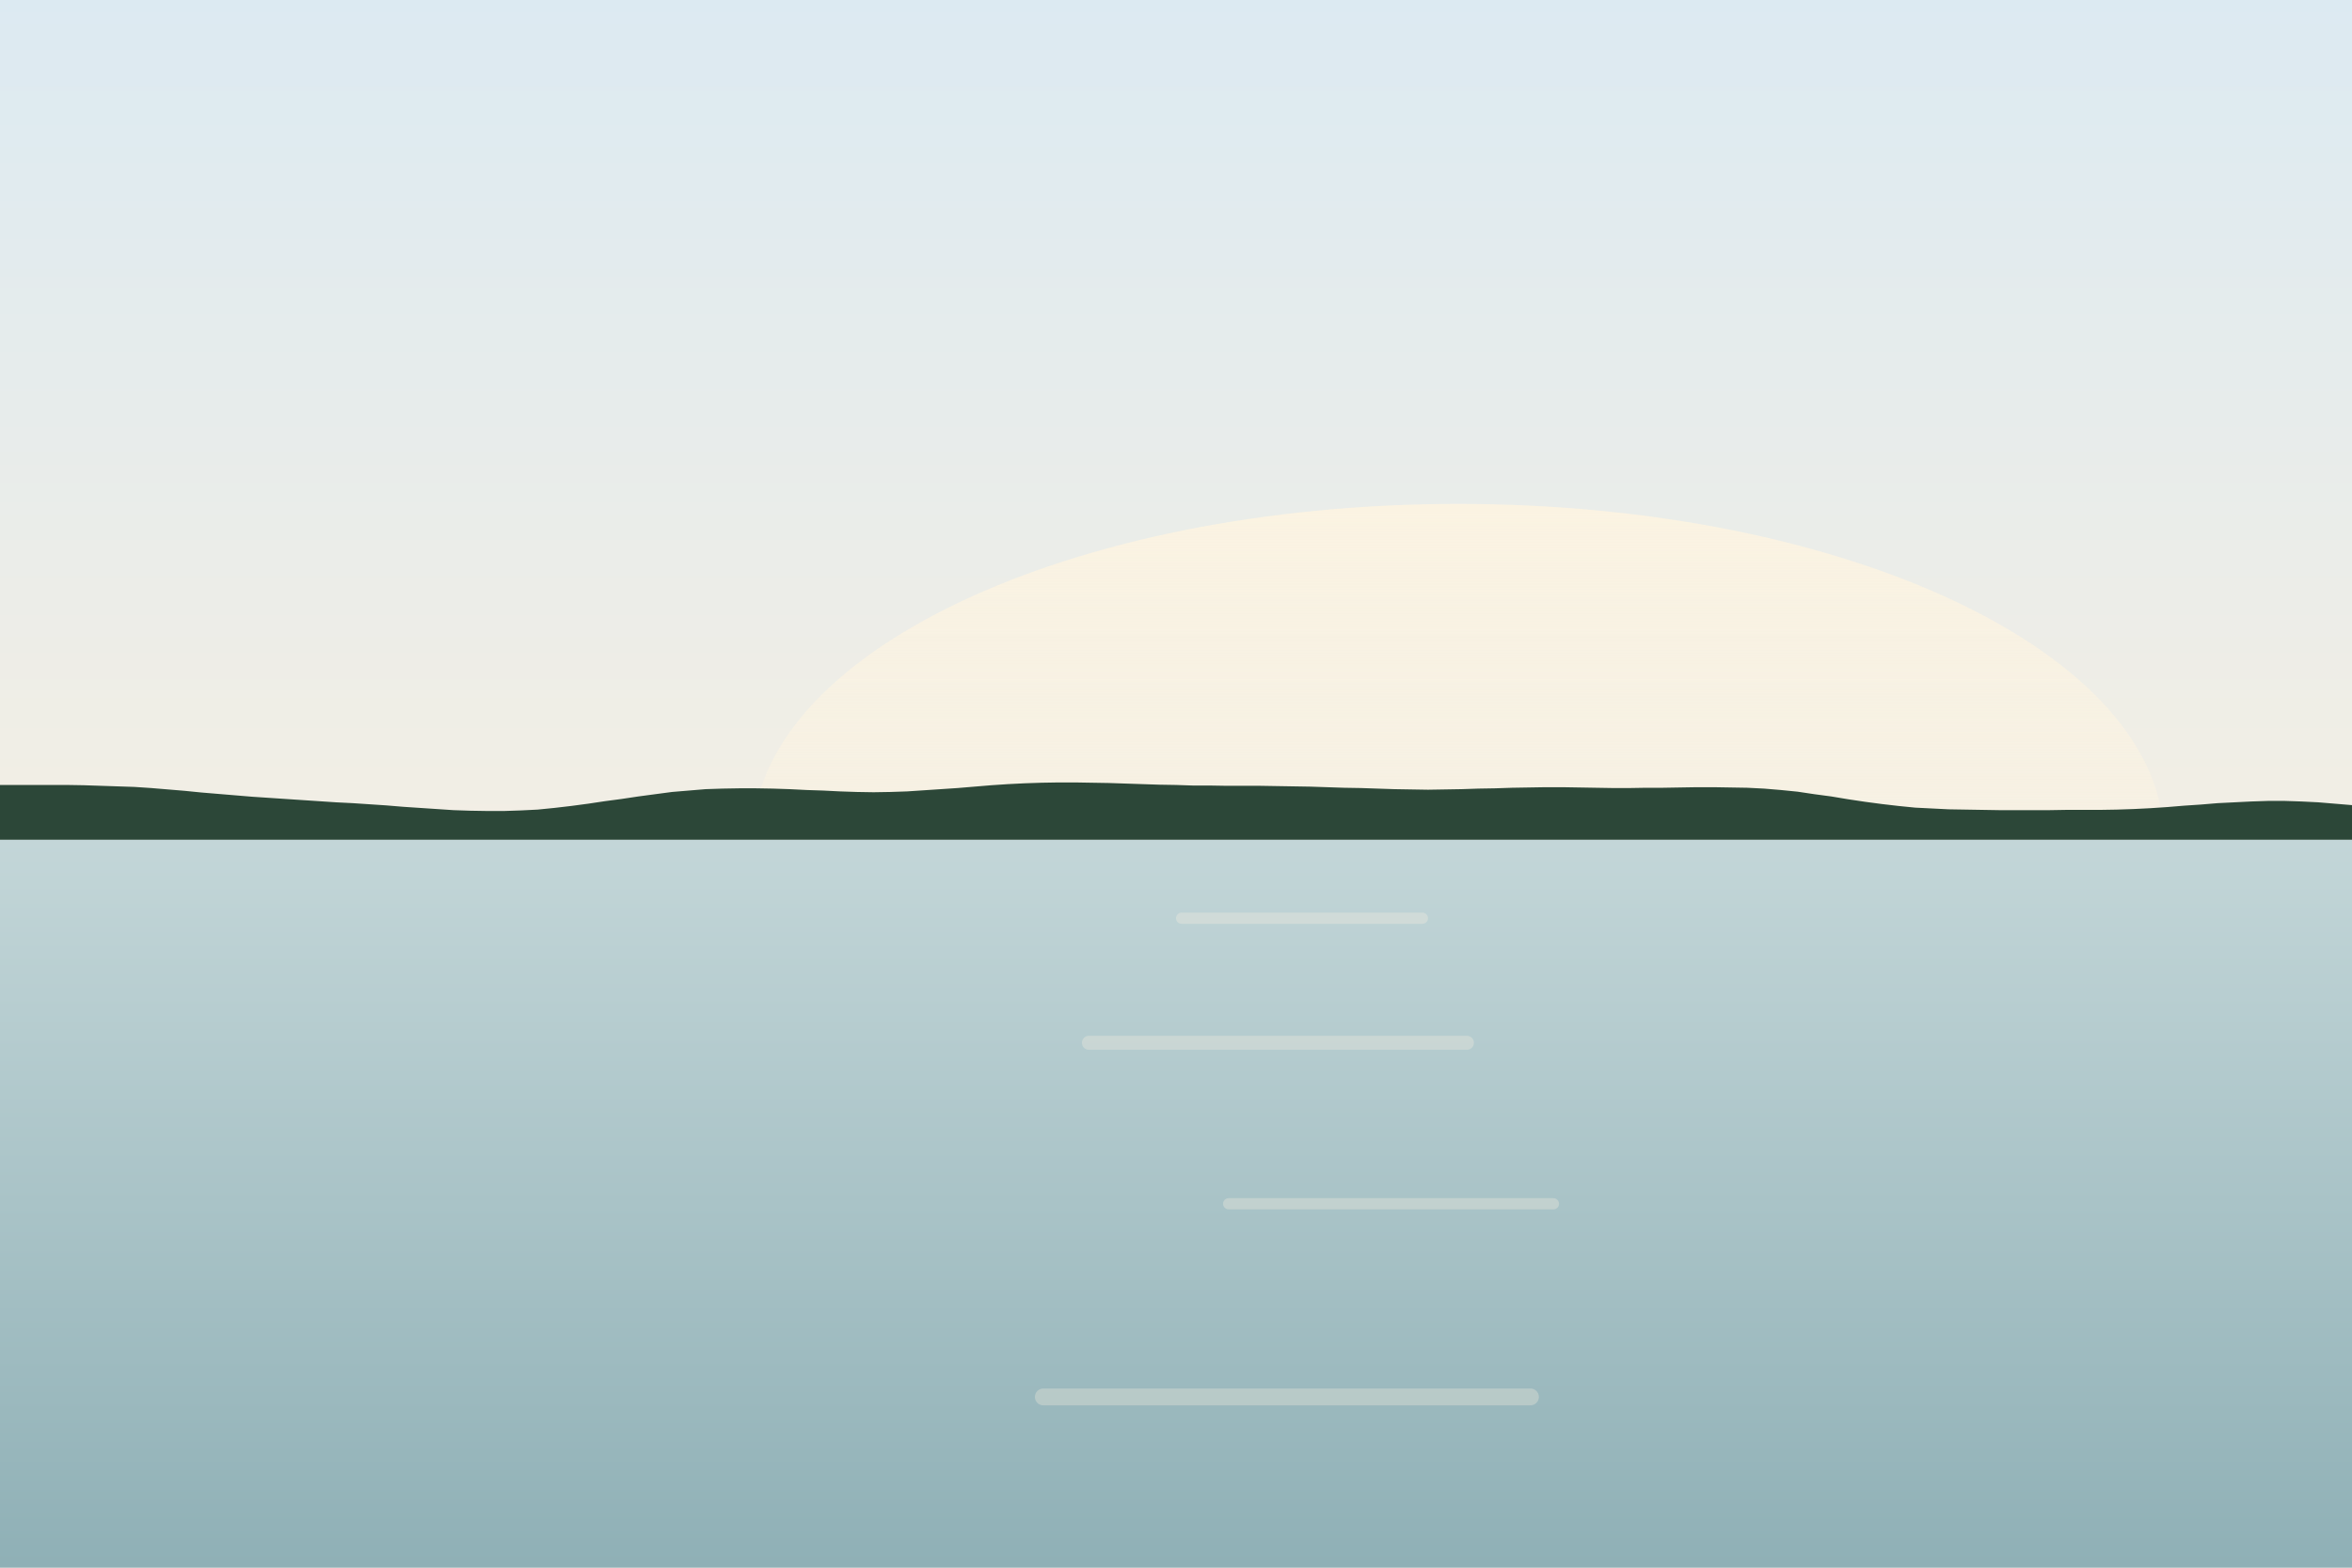
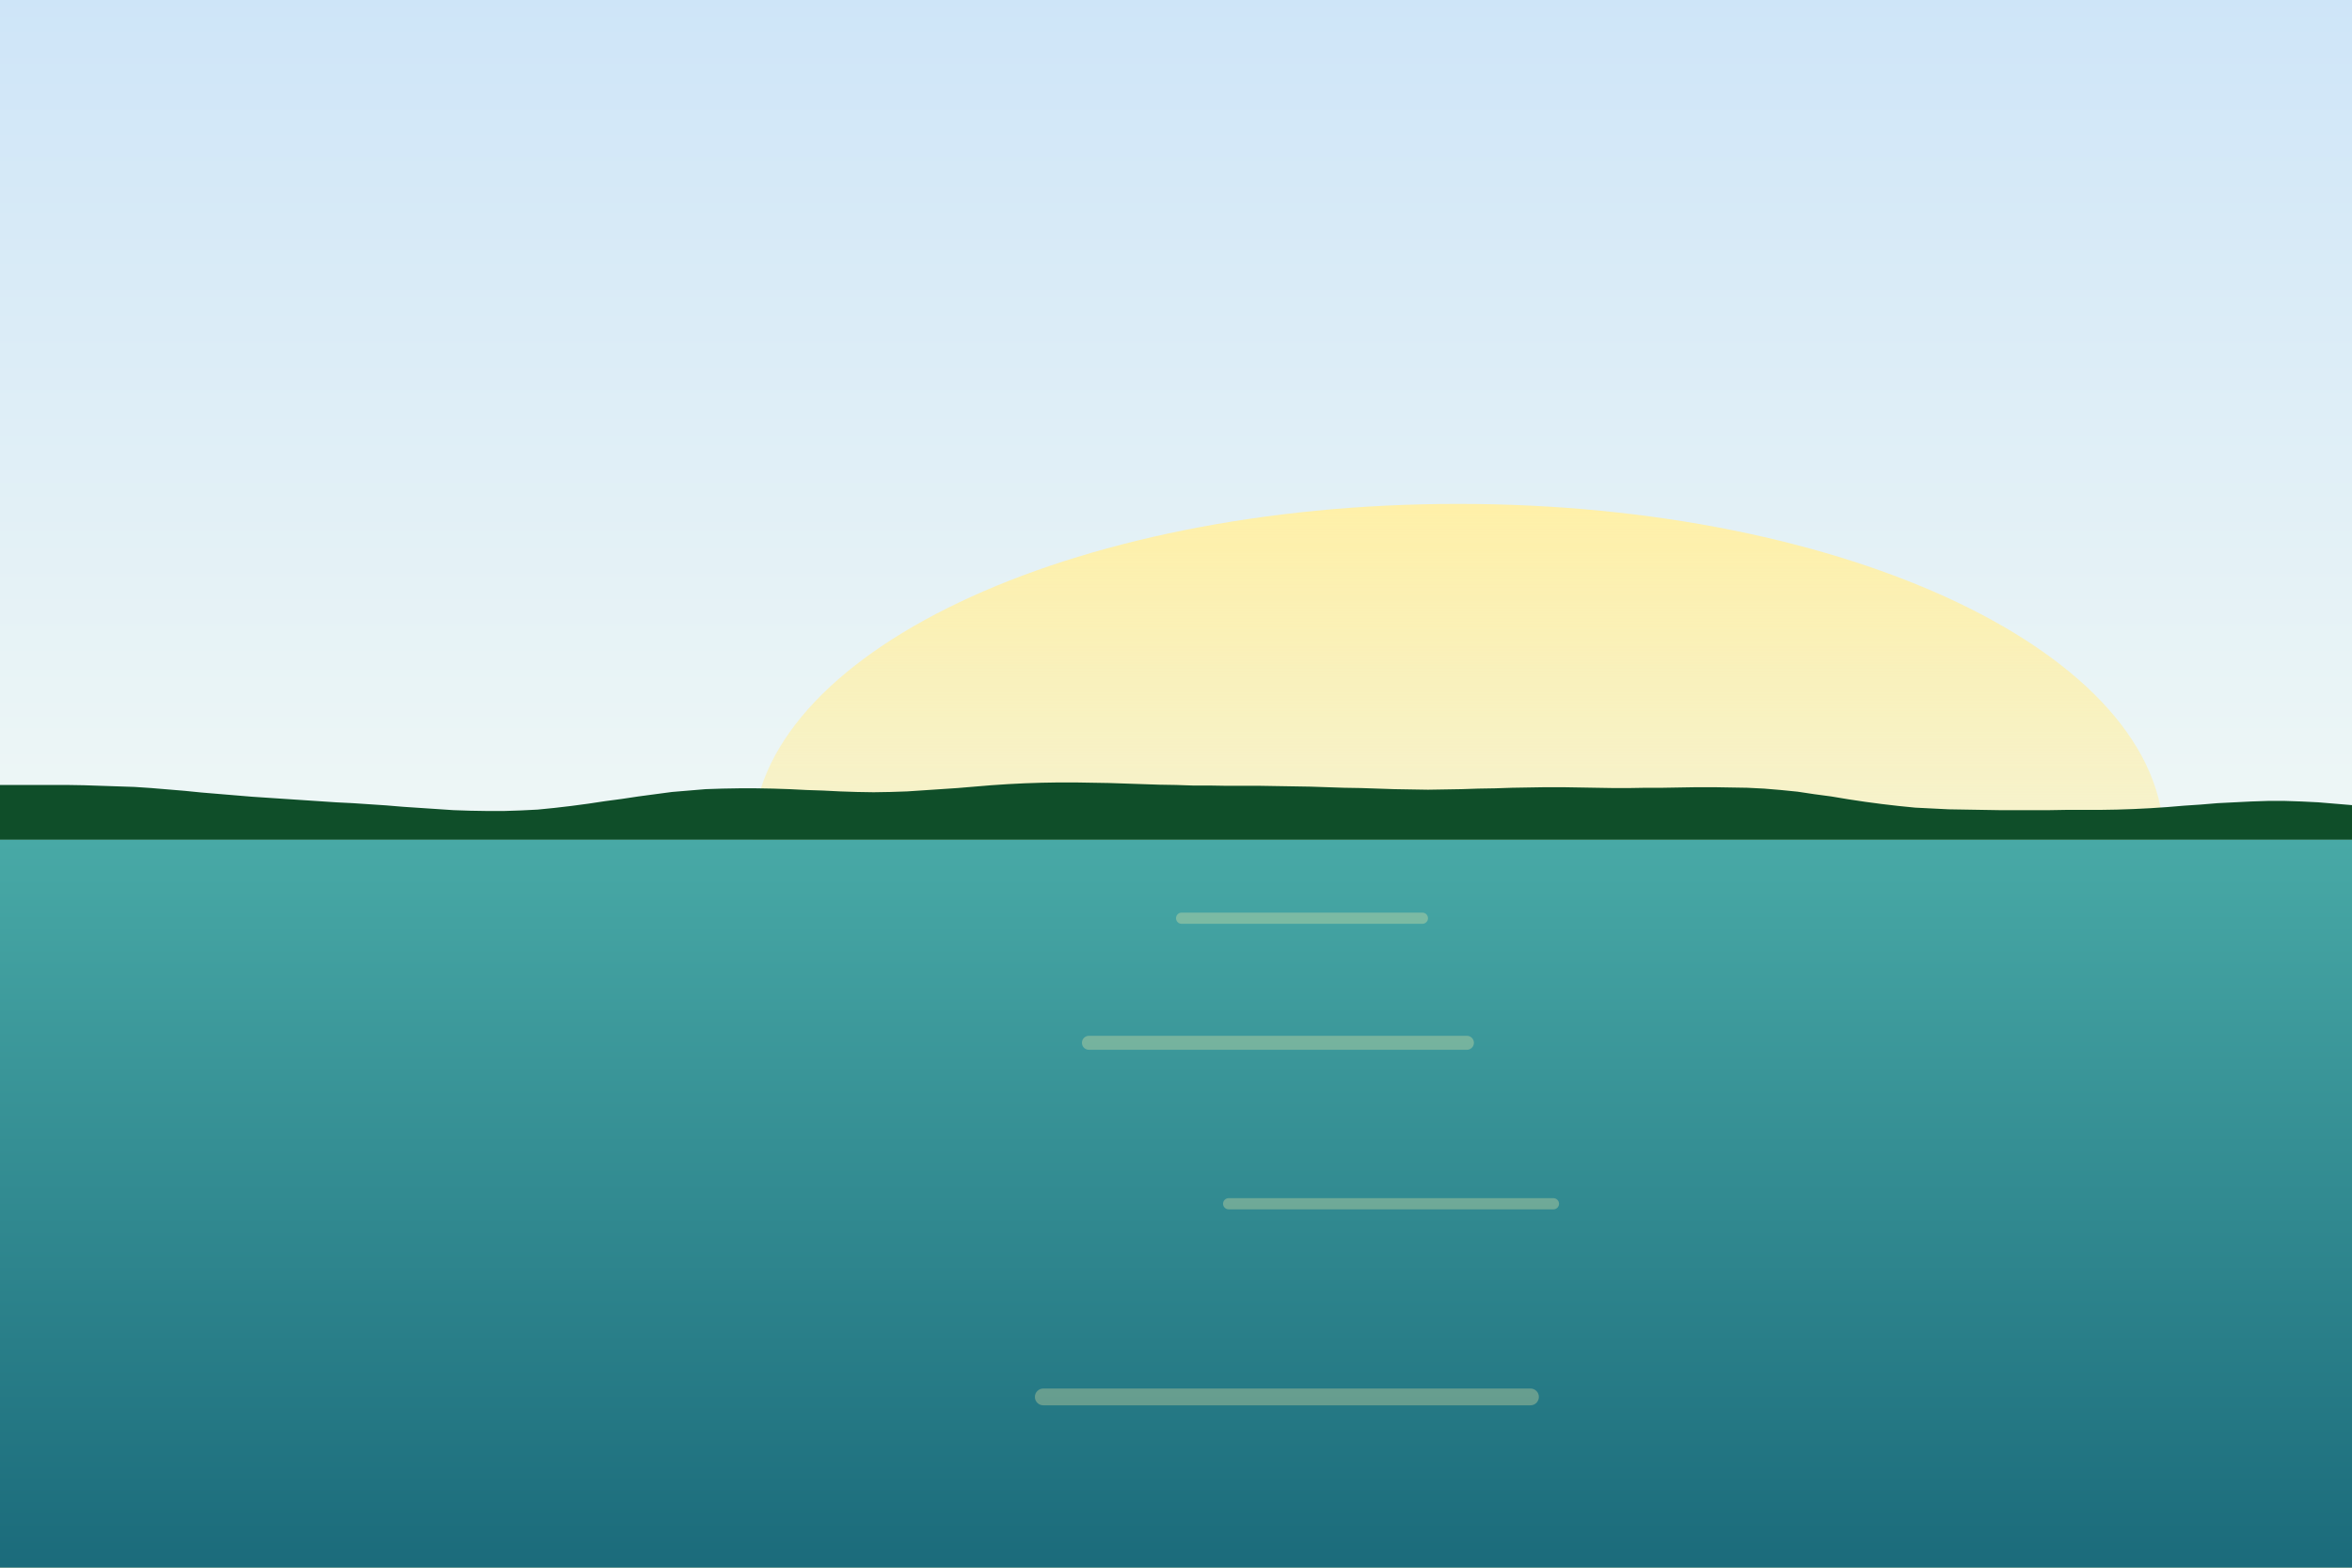
<svg xmlns="http://www.w3.org/2000/svg" viewBox="0 0 840 560" preserveAspectRatio="xMidYMax slice">
  <defs>
    <linearGradient id="sky" x1="0" y1="0" x2="0" y2="1">
-       <stop offset="0" style="stop-color:#DCEAF2" />
-       <stop offset=".62" style="stop-color:#F6EFE2" />
-       <stop offset="1" style="stop-color:#FBF3E2" />
+       <stop offset="0" style="stop-color:#CEE5F8" />
+       <stop offset=".62" style="stop-color:#F4FAF5" />
+       <stop offset="1" style="stop-color:#FFF0A8" />
    </linearGradient>
    <linearGradient id="water" x1="0" y1="0" x2="0" y2="1">
-       <stop offset="0" style="stop-color:#C3D6D8" />
-       <stop offset="1" style="stop-color:#8FB0B6" />
+       <stop offset="0" style="stop-color:#48A9A6" />
+       <stop offset="1" style="stop-color:#1B6B7B" />
    </linearGradient>
    <linearGradient id="sun" x1="0" y1="0" x2="0" y2="1">
-       <stop offset="0" style="stop-color:#FBF3E2" />
-       <stop offset="1" style="stop-color:#FBF3E2" stop-opacity="0" />
+       <stop offset="0" style="stop-color:#FFF0A8" />
+       <stop offset="1" style="stop-color:#FFF0A8" stop-opacity="0" />
    </linearGradient>
  </defs>
  <rect width="840" height="560" fill="url(#sky)" />
  <ellipse cx="520.8" cy="300" rx="252" ry="120" fill="url(#sun)" />
-   <path d="M0 300L0 280.4L6 280.4L12 280.4L18 280.4L24 280.4L30 280.5L36 280.7L42 280.9L48 281.1L54 281.5L60 282.0L66 282.5L72 283.1L78 283.6L84 284.1L90 284.6L96 285.0L102 285.4L108 285.8L114 286.2L120 286.6L126 286.9L132 287.3L138 287.7L144 288.2L150 288.6L156 289.0L162 289.4L168 289.6L174 289.7L180 289.7L186 289.5L192 289.2L198 288.6L204 287.9L210 287.1L216 286.2L222 285.4L228 284.5L234 283.7L240 282.9L246 282.4L252 281.9L258 281.7L264 281.6L270 281.6L276 281.7L282 281.9L288 282.2L294 282.4L300 282.7L306 282.9L312 283.0L318 282.9L324 282.7L330 282.3L336 281.9L342 281.5L348 281.0L354 280.5L360 280.1L366 279.8L372 279.6L378 279.5L384 279.5L390 279.6L396 279.7L402 279.9L408 280.1L414 280.3L420 280.4L426 280.6L432 280.6L438 280.7L444 280.7L450 280.7L456 280.8L462 280.9L468 281.0L474 281.2L480 281.4L486 281.5L492 281.7L498 281.9L504 282.0L510 282.1L516 282.0L522 281.9L528 281.7L534 281.6L540 281.4L546 281.3L552 281.2L558 281.2L564 281.3L570 281.4L576 281.5L582 281.5L588 281.4L594 281.4L600 281.3L606 281.2L612 281.2L618 281.3L624 281.4L630 281.7L636 282.2L642 282.8L648 283.7L654 284.5L660 285.5L666 286.4L672 287.2L678 287.9L684 288.5L690 288.8L696 289.1L702 289.2L708 289.3L714 289.4L720 289.4L726 289.4L732 289.4L738 289.3L744 289.3L750 289.3L756 289.2L762 289.0L768 288.7L774 288.3L780 287.8L786 287.4L792 286.9L798 286.6L804 286.3L810 286.1L816 286.1L822 286.3L828 286.6L834 287.1L840 287.6L846 288.1L852 288.7L858 289.1L864 289.5L870 289.8L876 289.8L882 289.7L888 289.5L894 289.2L900 288.8L906 288.4L912 287.9L918 287.4L924 286.8L930 286.3L936 285.9L942 285.6L948 285.3L954 285.1L960 284.9L966 284.8L972 284.6L978 284.4L984 284.2L990 284.0L996 283.7L1002 283.3L1008 282.9L1014 282.7L1020 282.4L1026 282.3L1032 282.2L1038 282.1L1044 282.1L1050 282.2L1056 282.3L1062 282.4L1068 282.5L1074 282.4L1080 282.3L1086 282.1L1092 281.9L1098 281.7L1104 281.5L1110 281.4L1116 281.5L1122 281.7L1128 282.0L1134 282.5L1140 283.1L1146 283.7L1152 284.3L1158 285.0L1164 285.6L1170 286.1L1176 286.6L1182 286.9L1188 287.1L1194 287.1L1200 287.1L1206 287.0L1212 286.9L1218 286.8L1224 286.7L1230 286.5L1236 286.4L1242 286.2L1248 286.1L1254 286.0L1260 286.0L1266 286.0L1272 286.1L1278 286.1L1284 286.2L1290 286.3L1296 286.4L1302 286.4L1308 286.4L1314 286.3L1320 286.1L1326 285.7L1332 285.2L1338 284.7L1344 284.2L1350 283.7L1356 283.2L1362 282.7L1368 282.2L1374 281.8L1380 281.5L1386 281.2L1392 280.7L1398 280.2L1404 279.7L1410 279.2L1416 278.6L1422 278.1L1428 277.5L1434 277.0L1440 276.5L1446 276.3L1452 276.3L1458 276.5L1464 276.7L1470 277.1L1476 277.5L1482 277.9L1488 278.3L1494 278.5L1500 278.6L1506 278.6L1512 278.5L1518 278.4L1524 278.3L1530 278.2L1536 278.1L1542 278.1L1548 278.1L1554 278.1L1560 278.3L1566 278.5L1572 278.7L1578 278.9L1584 279.1L1590 279.2L1596 279.4L1600 300Z" fill="#2C4738" />
+   <path d="M0 300L0 280.4L6 280.4L12 280.4L18 280.4L24 280.4L30 280.5L36 280.7L42 280.9L48 281.1L54 281.5L60 282.0L66 282.5L72 283.1L78 283.6L84 284.1L90 284.6L96 285.0L102 285.4L108 285.8L114 286.2L120 286.6L126 286.9L132 287.3L138 287.7L144 288.2L150 288.6L156 289.0L162 289.4L168 289.6L174 289.7L180 289.7L186 289.5L192 289.2L198 288.6L204 287.9L210 287.1L216 286.2L222 285.4L228 284.5L234 283.7L240 282.9L246 282.4L252 281.9L258 281.7L264 281.6L270 281.6L276 281.7L282 281.9L288 282.2L294 282.4L300 282.7L306 282.9L312 283.0L318 282.9L324 282.7L330 282.3L336 281.9L342 281.5L348 281.0L354 280.5L360 280.1L366 279.8L372 279.6L378 279.5L384 279.5L390 279.6L396 279.7L402 279.9L408 280.1L414 280.3L420 280.4L426 280.6L432 280.6L438 280.7L444 280.7L450 280.7L456 280.8L462 280.9L468 281.0L474 281.2L480 281.4L486 281.5L492 281.7L498 281.9L504 282.0L510 282.1L516 282.0L522 281.9L528 281.7L534 281.6L540 281.4L546 281.3L552 281.2L558 281.2L564 281.3L570 281.4L576 281.5L582 281.5L588 281.4L594 281.4L600 281.3L606 281.2L612 281.2L618 281.3L624 281.4L630 281.7L636 282.2L642 282.8L648 283.7L654 284.5L660 285.5L666 286.4L672 287.2L678 287.9L684 288.5L690 288.8L696 289.1L702 289.2L708 289.3L714 289.4L720 289.4L726 289.4L732 289.4L738 289.3L744 289.3L750 289.3L756 289.2L762 289.0L768 288.7L774 288.3L780 287.8L786 287.4L792 286.9L798 286.6L804 286.3L810 286.1L816 286.1L822 286.3L828 286.6L834 287.1L840 287.6L846 288.1L852 288.7L858 289.1L864 289.5L870 289.8L876 289.8L882 289.7L888 289.5L894 289.2L900 288.8L906 288.4L912 287.9L918 287.4L924 286.8L930 286.3L936 285.9L942 285.6L948 285.3L954 285.1L960 284.9L966 284.8L972 284.6L978 284.4L984 284.2L990 284.0L996 283.7L1002 283.3L1008 282.9L1014 282.7L1020 282.4L1026 282.3L1032 282.2L1038 282.1L1044 282.1L1050 282.2L1056 282.3L1062 282.4L1068 282.5L1074 282.4L1080 282.3L1086 282.1L1092 281.9L1098 281.7L1104 281.5L1110 281.4L1116 281.5L1122 281.7L1128 282.0L1134 282.5L1140 283.1L1146 283.7L1152 284.3L1158 285.0L1164 285.6L1170 286.1L1176 286.6L1182 286.9L1188 287.1L1194 287.1L1200 287.1L1206 287.0L1212 286.9L1218 286.8L1224 286.7L1230 286.5L1236 286.4L1242 286.2L1248 286.1L1254 286.0L1260 286.0L1266 286.0L1272 286.1L1278 286.1L1284 286.2L1290 286.3L1296 286.4L1302 286.4L1308 286.4L1314 286.3L1320 286.1L1326 285.7L1332 285.2L1338 284.7L1344 284.2L1350 283.7L1356 283.2L1362 282.7L1368 282.2L1374 281.8L1380 281.5L1386 281.2L1392 280.7L1398 280.2L1404 279.7L1410 279.2L1416 278.6L1422 278.1L1428 277.5L1434 277.0L1440 276.5L1446 276.3L1452 276.3L1458 276.5L1464 276.7L1470 277.1L1476 277.5L1482 277.9L1488 278.3L1494 278.5L1500 278.6L1506 278.6L1512 278.5L1518 278.4L1524 278.3L1530 278.2L1536 278.1L1542 278.1L1548 278.1L1554 278.1L1560 278.3L1566 278.5L1572 278.7L1578 278.9L1584 279.1L1590 279.2L1596 279.4L1600 300Z" fill="#0F4E29" />
  <rect y="300" width="840" height="260" fill="url(#water)" />
-   <g opacity=".3" fill="#FBF3E2">
+   <g opacity=".3" fill="#FFF0A8">
    <rect x="420" y="326" width="90" height="4" rx="2" />
    <rect x="386.4" y="370" width="140" height="5" rx="2.5" />
    <rect x="436.8" y="428" width="120" height="4" rx="2" />
    <rect x="369.6" y="496" width="180" height="6" rx="3" />
  </g>
</svg>
